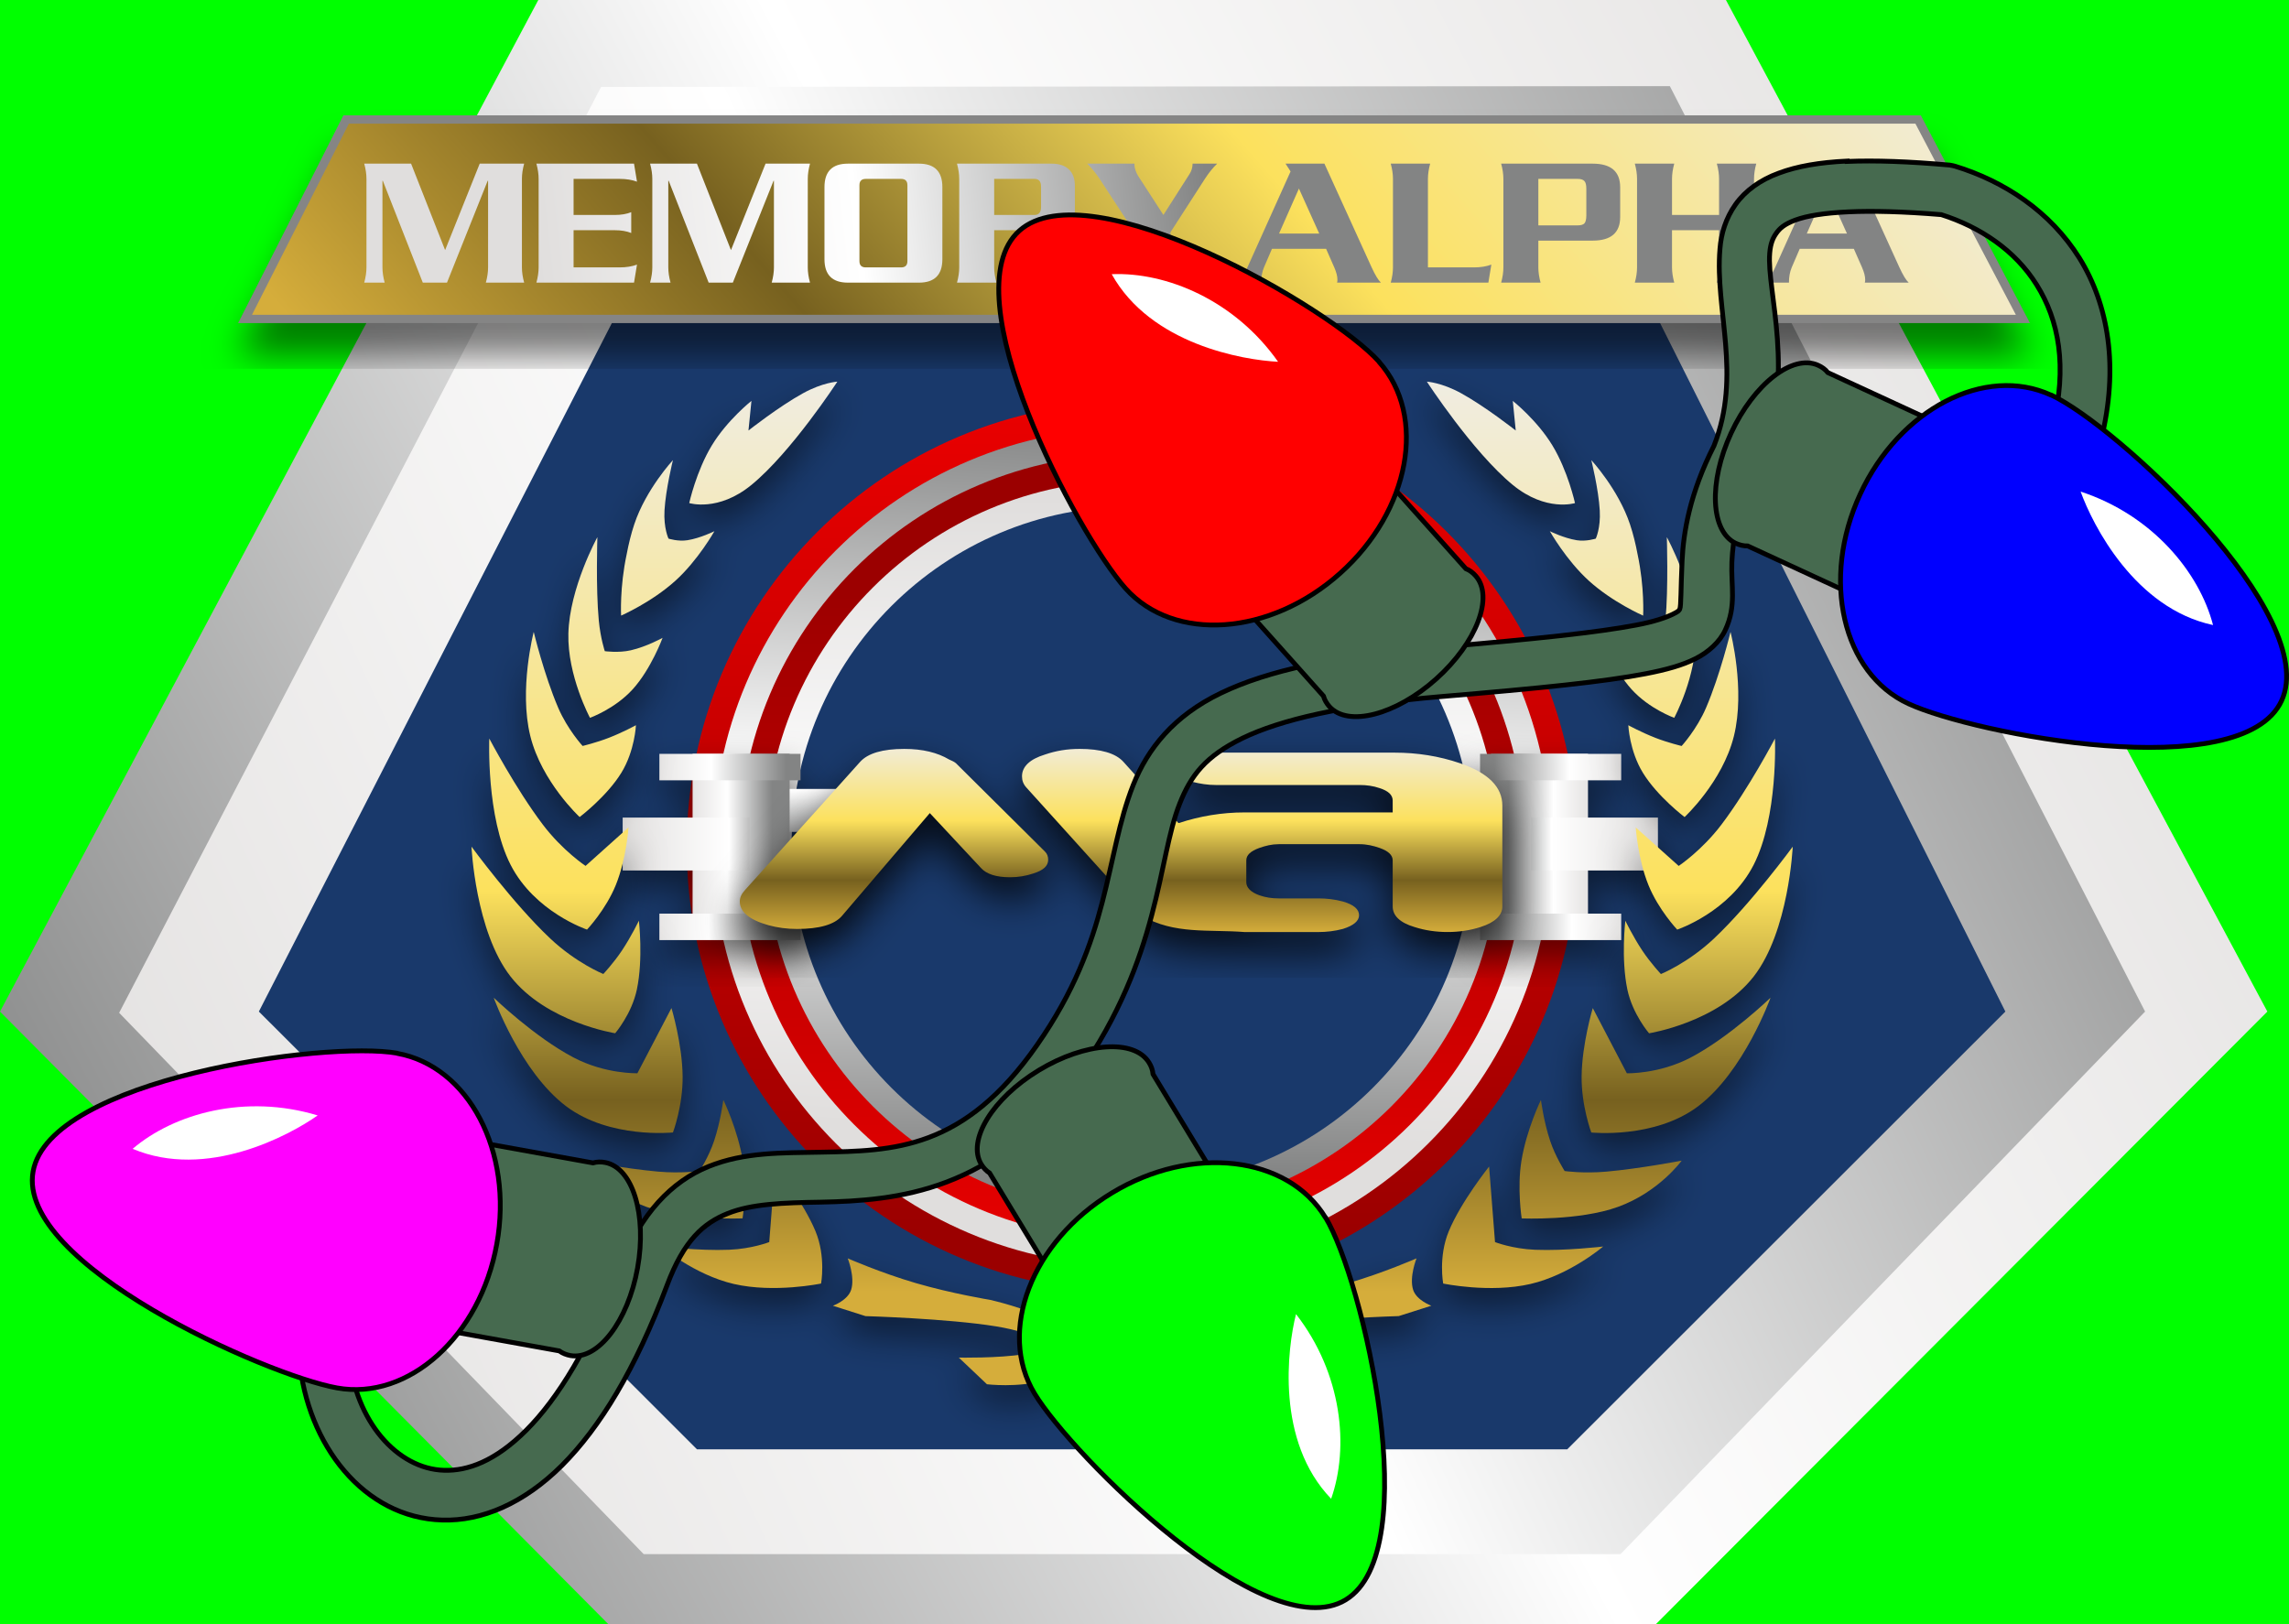
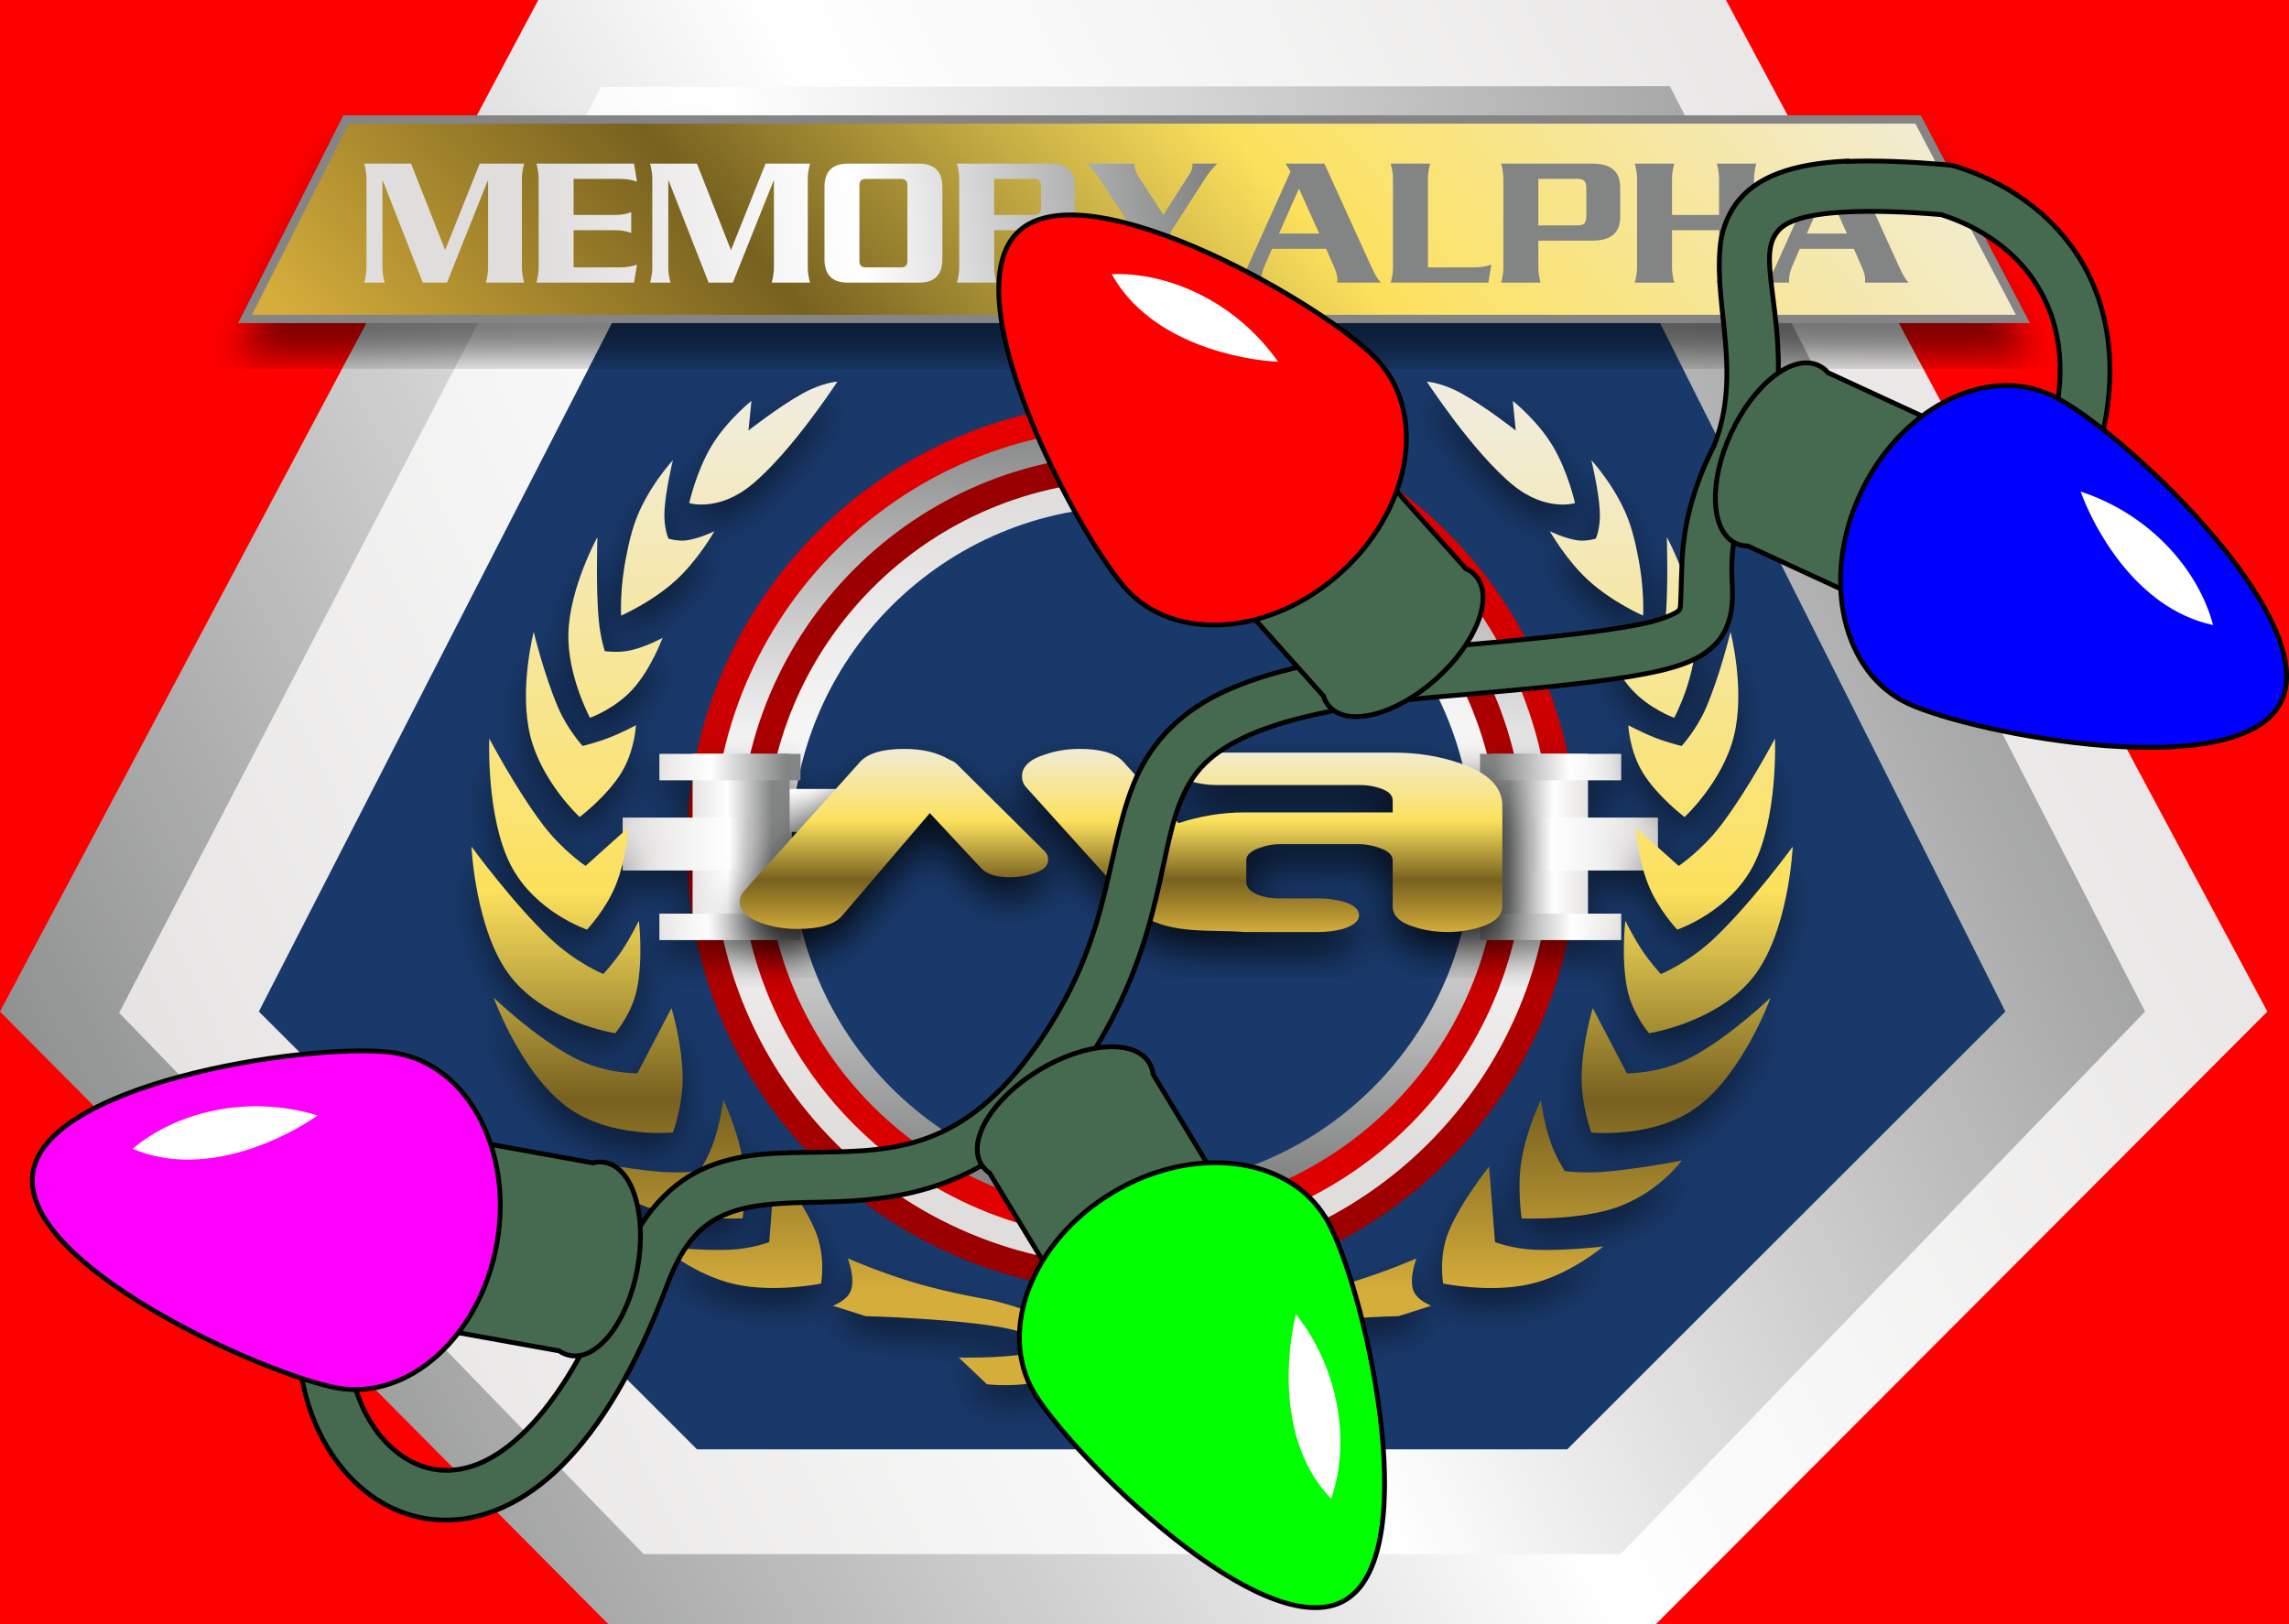
<svg xmlns="http://www.w3.org/2000/svg" xmlns:xlink="http://www.w3.org/1999/xlink" width="131.061" height="93">
  <defs>
    <linearGradient id="linearGradient3301">
      <stop stop-color="#838484" />
      <stop stop-color="#ffffff" offset="0.247" />
      <stop stop-color="#e0dedd" offset="1" />
    </linearGradient>
    <linearGradient id="linearGradient4161">
      <stop stop-color="#9b0000" />
      <stop stop-color="#f30000" offset="1" />
    </linearGradient>
    <linearGradient id="linearGradient4590">
      <stop stop-color="#efeeef" />
      <stop stop-color="#fce15d" offset="0.582" />
      <stop stop-color="#77611f" offset="0.8" />
      <stop stop-color="#d5ad3b" offset="1" />
    </linearGradient>
    <linearGradient id="linearGradient4540-Silver">
      <stop stop-color="#838484" />
      <stop stop-color="#ffffff" offset="0.52" />
      <stop stop-color="#e0dedd" offset="1" />
    </linearGradient>
    <linearGradient id="linearGradient4508-Gold">
      <stop stop-color="#efeeef" />
      <stop stop-color="#fce15d" offset="0.439" />
      <stop stop-color="#77611f" offset="0.737" />
      <stop stop-color="#d5ad3b" offset="1" />
    </linearGradient>
    <filter id="filter3903" width="1.5" height="1.5" x="-0.25" y="-0.25" color-interpolation-filters="sRGB">
      <feGaussianBlur in="SourceAlpha" stdDeviation="1" result="blur" />
      <feColorMatrix result="bluralpha" type="matrix" values="1 0 0 0 0 0 1 0 0 0 0 0 1 0 0 0 0 0 0.5 0" />
      <feOffset in="bluralpha" dx="0" dy="2" result="offsetBlur" />
      <feMerge>
        <feMergeNode in="offsetBlur" />
        <feMergeNode in="SourceGraphic" />
      </feMerge>
    </filter>
    <filter id="filter3931" width="1.5" height="1.5" x="-0.25" y="-0.25" color-interpolation-filters="sRGB">
      <feGaussianBlur in="SourceAlpha" stdDeviation="1" result="blur" />
      <feColorMatrix result="bluralpha" type="matrix" values="1 0 0 0 0 0 1 0 0 0 0 0 1 0 0 0 0 0 0.5 0" />
      <feOffset in="bluralpha" dx="0" dy="1" result="offsetBlur" />
      <feMerge>
        <feMergeNode in="offsetBlur" />
        <feMergeNode in="SourceGraphic" />
      </feMerge>
    </filter>
    <linearGradient id="linearGradient4540-Silver-0">
      <stop stop-color="#838484" />
      <stop stop-color="#ffffff" offset="0.52" />
      <stop stop-color="#e0dedd" offset="1" />
    </linearGradient>
    <linearGradient id="linearGradient4540-Silver-1">
      <stop stop-color="#838484" />
      <stop stop-color="#ffffff" offset="0.52" />
      <stop stop-color="#e0dedd" offset="1" />
    </linearGradient>
    <linearGradient id="linearGradient4540-Silver-7">
      <stop stop-color="#838484" />
      <stop stop-color="#ffffff" offset="0.52" />
      <stop stop-color="#e0dedd" offset="1" />
    </linearGradient>
    <linearGradient id="linearGradient4540-Silver-1-7">
      <stop stop-color="#838484" />
      <stop stop-color="#ffffff" offset="0.52" />
      <stop stop-color="#e0dedd" offset="1" />
    </linearGradient>
    <linearGradient id="linearGradient4540-Silver-0-7">
      <stop stop-color="#838484" />
      <stop stop-color="#ffffff" offset="0.52" />
      <stop stop-color="#e0dedd" offset="1" />
    </linearGradient>
    <linearGradient id="linearGradient3301-6">
      <stop stop-color="#838484" />
      <stop stop-color="#ffffff" offset="0.247" />
      <stop stop-color="#e0dedd" offset="1" />
    </linearGradient>
    <filter id="filter3765" width="1.5" height="1.5" x="-0.25" y="-0.25" color-interpolation-filters="sRGB">
      <feGaussianBlur in="SourceAlpha" stdDeviation="1" result="blur" />
      <feColorMatrix result="bluralpha" type="matrix" values="1 0 0 0 0 0 1 0 0 0 0 0 1 0 0 0 0 0 0.5 0" />
      <feOffset in="bluralpha" dx="0" dy="1" result="offsetBlur" />
      <feMerge>
        <feMergeNode in="offsetBlur" />
        <feMergeNode in="SourceGraphic" />
      </feMerge>
    </filter>
    <filter id="filter3779" width="1.5" height="1.5" x="-0.25" y="-0.25" color-interpolation-filters="sRGB">
      <feGaussianBlur in="SourceAlpha" stdDeviation="1" result="blur" />
      <feColorMatrix result="bluralpha" type="matrix" values="1 0 0 0 0 0 1 0 0 0 0 0 1 0 0 0 0 0 0.5 0" />
      <feOffset in="bluralpha" dx="0" dy="1" result="offsetBlur" />
      <feMerge>
        <feMergeNode in="offsetBlur" />
        <feMergeNode in="SourceGraphic" />
      </feMerge>
    </filter>
    <filter id="filter3958" width="1.5" height="1.5" x="-0.25" y="-0.25" color-interpolation-filters="sRGB">
      <feGaussianBlur in="SourceAlpha" stdDeviation="1" result="blur" />
      <feColorMatrix result="bluralpha" type="matrix" values="1 0 0 0 0 0 1 0 0 0 0 0 1 0 0 0 0 0 0.8 0" />
      <feOffset in="bluralpha" dx="0" dy="1" result="offsetBlur" />
      <feMerge>
        <feMergeNode in="offsetBlur" />
        <feMergeNode in="SourceGraphic" />
      </feMerge>
    </filter>
    <linearGradient xlink:href="#linearGradient4540-Silver" id="linearGradient3202" gradientUnits="userSpaceOnUse" x1="138" y1="118.362" x2="263" y2="52.362" />
    <linearGradient xlink:href="#linearGradient4540-Silver" id="linearGradient3204" gradientUnits="userSpaceOnUse" x1="261" y1="58.362" x2="138" y2="115.362" />
    <linearGradient xlink:href="#linearGradient4508-Gold" id="linearGradient3206" gradientUnits="userSpaceOnUse" x1="237.345" y1="24.433" x2="170.786" y2="80.059" />
    <linearGradient xlink:href="#linearGradient4540-Silver" id="linearGradient3208" gradientUnits="userSpaceOnUse" x1="455.489" y1="45.36" x2="340.223" y2="58.105" />
    <linearGradient xlink:href="#linearGradient4540-Silver" id="linearGradient3210" gradientUnits="userSpaceOnUse" x1="455.489" y1="45.36" x2="340.223" y2="58.105" />
    <linearGradient xlink:href="#linearGradient4540-Silver" id="linearGradient3212" gradientUnits="userSpaceOnUse" x1="455.489" y1="45.36" x2="340.223" y2="58.105" />
    <linearGradient xlink:href="#linearGradient4540-Silver" id="linearGradient3214" gradientUnits="userSpaceOnUse" x1="455.489" y1="45.36" x2="340.223" y2="58.105" />
    <linearGradient xlink:href="#linearGradient4540-Silver" id="linearGradient3216" gradientUnits="userSpaceOnUse" x1="455.489" y1="45.36" x2="340.223" y2="58.105" />
    <linearGradient xlink:href="#linearGradient4540-Silver" id="linearGradient3218" gradientUnits="userSpaceOnUse" x1="455.489" y1="45.36" x2="340.223" y2="58.105" />
    <linearGradient xlink:href="#linearGradient4540-Silver" id="linearGradient3220" gradientUnits="userSpaceOnUse" x1="455.489" y1="45.36" x2="340.223" y2="58.105" />
    <linearGradient xlink:href="#linearGradient4540-Silver" id="linearGradient3223" gradientUnits="userSpaceOnUse" x1="455.489" y1="45.36" x2="340.223" y2="58.105" />
    <linearGradient xlink:href="#linearGradient4540-Silver" id="linearGradient3225" gradientUnits="userSpaceOnUse" x1="455.489" y1="45.36" x2="340.223" y2="58.105" />
    <linearGradient xlink:href="#linearGradient4540-Silver" id="linearGradient3227" gradientUnits="userSpaceOnUse" x1="455.489" y1="45.36" x2="340.223" y2="58.105" />
    <linearGradient xlink:href="#linearGradient4540-Silver" id="linearGradient3229" gradientUnits="userSpaceOnUse" x1="455.489" y1="45.36" x2="340.223" y2="58.105" />
    <linearGradient xlink:href="#linearGradient4540-Silver" id="linearGradient3231" gradientUnits="userSpaceOnUse" x1="455.489" y1="45.36" x2="340.223" y2="58.105" />
    <linearGradient xlink:href="#linearGradient4540-Silver" id="linearGradient3233" gradientUnits="userSpaceOnUse" x1="455.489" y1="45.36" x2="340.223" y2="58.105" />
    <linearGradient xlink:href="#linearGradient4540-Silver" id="linearGradient3235" gradientUnits="userSpaceOnUse" x1="455.489" y1="45.36" x2="340.223" y2="58.105" />
    <linearGradient xlink:href="#linearGradient4161" id="linearGradient3237" gradientUnits="userSpaceOnUse" x1="74.964" y1="80.857" x2="75.5" y2="27.286" />
    <linearGradient xlink:href="#linearGradient4540-Silver" id="linearGradient3239" gradientUnits="userSpaceOnUse" x1="75.5" y1="34.071" x2="73.179" y2="75.143" />
    <linearGradient xlink:href="#linearGradient4161" id="linearGradient3241" gradientUnits="userSpaceOnUse" x1="75.5" y1="43" x2="75.5" y2="88" />
    <linearGradient xlink:href="#linearGradient4540-Silver" id="linearGradient3243" gradientUnits="userSpaceOnUse" x1="74.786" y1="77.286" x2="74.964" y2="38.536" />
    <linearGradient xlink:href="#linearGradient4540-Silver" id="linearGradient3245" gradientUnits="userSpaceOnUse" gradientTransform="translate(129.6994 29.87555)" x1="-8.649" y1="56.621" x2="-8.649" y2="50.749" />
    <linearGradient xlink:href="#linearGradient4540-Silver-1" id="linearGradient3247" gradientUnits="userSpaceOnUse" gradientTransform="translate(128.5833 33.8846)" x1="-8.649" y1="56.621" x2="-8.649" y2="50.749" />
    <linearGradient xlink:href="#linearGradient4540-Silver" id="linearGradient3249" gradientUnits="userSpaceOnUse" gradientTransform="translate(32.51611 6.128592)" x1="85.151" y1="81.069" x2="80.227" y2="81.069" />
    <linearGradient xlink:href="#linearGradient4540-Silver" id="linearGradient3251" gradientUnits="userSpaceOnUse" gradientTransform="translate(33.01408 7.649792)" x1="85.467" y1="74.503" x2="77.196" y2="74.44" />
    <linearGradient xlink:href="#linearGradient4540-Silver-0" id="linearGradient3253" gradientUnits="userSpaceOnUse" gradientTransform="translate(33.01408 16.7997)" x1="85.214" y1="74.376" x2="77.196" y2="74.44" />
    <linearGradient xlink:href="#linearGradient3301" id="linearGradient3255" gradientUnits="userSpaceOnUse" gradientTransform="matrix(1 0 0 1.297297 -0.1510996 -23.71091)" x1="117.539" y1="85.236" x2="108.764" y2="85.236" />
    <linearGradient xlink:href="#linearGradient4540-Silver-7" id="linearGradient3257" gradientUnits="userSpaceOnUse" gradientTransform="translate(129.6994 29.87555)" x1="-8.649" y1="56.621" x2="-8.649" y2="50.749" />
    <linearGradient xlink:href="#linearGradient4540-Silver-1-7" id="linearGradient3259" gradientUnits="userSpaceOnUse" gradientTransform="translate(128.5833 33.8846)" x1="-8.649" y1="56.621" x2="-8.649" y2="50.749" />
    <linearGradient xlink:href="#linearGradient4540-Silver-7" id="linearGradient3261" gradientUnits="userSpaceOnUse" gradientTransform="translate(32.51611 6.128592)" x1="85.151" y1="81.069" x2="80.227" y2="81.069" />
    <linearGradient xlink:href="#linearGradient4540-Silver-7" id="linearGradient3263" gradientUnits="userSpaceOnUse" gradientTransform="translate(33.01408 7.649792)" x1="85.467" y1="74.503" x2="77.196" y2="74.44" />
    <linearGradient xlink:href="#linearGradient4540-Silver-0-7" id="linearGradient3265" gradientUnits="userSpaceOnUse" gradientTransform="translate(33.01408 16.7997)" x1="85.214" y1="74.376" x2="77.196" y2="74.44" />
    <linearGradient xlink:href="#linearGradient3301-6" id="linearGradient3267" gradientUnits="userSpaceOnUse" gradientTransform="matrix(1 0 0 1.297297 -0.1510996 -23.71091)" x1="117.539" y1="85.236" x2="108.764" y2="85.236" />
    <linearGradient xlink:href="#linearGradient4508-Gold" id="linearGradient3269" gradientUnits="userSpaceOnUse" gradientTransform="matrix(0.587705 0 0 0.587705 143.8609 56.09982)" x1="86.679" y1="42.413" x2="86.679" y2="59.429" />
    <linearGradient xlink:href="#linearGradient4590" id="linearGradient3271" gradientUnits="userSpaceOnUse" gradientTransform="translate(-0.3243775 0)" x1="214" y1="57.362" x2="214" y2="112.362" />
    <path id="cap" fill="#466a4f" stroke="#000000" stroke-width="0.25" d="m 82.78 44.2 l 5.36 6 c 0.06 0.21 0.17 0.39 0.31 0.55 0.97 1.08 3.46 0.44 5.56 -1.44 2.1 -1.88 3.02 -4.28 2.05 -5.37 -0.14 -0.16 -0.31 -0.29 -0.51 -0.37 l -5.36 -6 z" />
    <path id="bulb" stroke="#000000" stroke-width="0.25" stroke-linejoin="round" d="m 91.03 32.8 c 2.52 2.82 1.62 7.76 -2.02 11.01 -3.64 3.26 -8.65 3.61 -11.17 0.79 -2.52 -2.82 -9.18 -15.36 -5.53 -18.62 3.64 -3.26 16.2 4 18.73 6.82 z" />
    <path id="gleam" fill="#ffffff" d="m 85.78 32.8 c -1.82 -0.09 -6.63 -0.91 -8.66 -4.56 2.84 -0.12 6.4 1.35 8.66 4.56 z" />
  </defs>
-   <rect width="100%" height="100%" fill="#00ff00" />
+   <rect width="100%" height="100%" fill="#ff0000" />
  <g transform="translate(-135.1786 -38.36218)">
    <path d="M 166 38.362 135.179 96.291 170 131.362 l 60 0 35 -35.071 -31 -57.929 z" fill="url(#linearGradient3202)" />
    <path d="M 142 96.362 169.595 43.339 230.789 43.296 258 96.291 l -30.035 31.071 -55.93 0 z" fill="url(#linearGradient3204)" />
    <path d="m 150 96.291 25.088 25.071 49.825 0 L 250 96.291 226.68 49.785 173.767 49.928 z" fill="#19396b" />
    <path d="m 149.214 57.362 5.786 -12 90 0 6 12 z" fill="url(#linearGradient3206)" transform="matrix(1.00008 0 0 0.9517445 -0.01595527 2.032081)" stroke="#858585" stroke-width="0.5" filter="url(#filter3903)" />
    <g fill="url(#linearGradient3235)" transform="matrix(0.3327476 0 0 0.3327476 52.6846 33.81543)">
      <g fill="url(#linearGradient3220)">
        <path fill="url(#linearGradient3208)" d="m 338.111 62.308 -6.592 0 c 0.256 -0.939 0.384 -1.813 0.384 -2.624 l 0 -14.912 -0.064 0 -7.008 17.536 -4.16 0 -6.88 -17.536 -0.064 0 0 14.912 c -1e-5 0.811 0.128 1.685 0.384 2.624 l -3.52 0 c 0.256 -0.939 0.384 -1.813 0.384 -2.624 l 0 -15.232 c -10e-6 -0.811 -0.128 -1.685 -0.384 -2.624 l 8.064 0 5.856 14.88 5.952 -14.88 7.648 0 c -0.256 0.939 -0.384 1.813 -0.384 2.624 l 0 15.232 c -3e-5 0.811 0.128 1.685 0.384 2.624" />
        <path fill="url(#linearGradient3210)" d="m 357.528 59.204 -0.512 3.104 -16.8 0 c 0.256 -0.939 0.384 -1.813 0.384 -2.624 l 0 -15.232 c -10e-6 -0.811 -0.128 -1.685 -0.384 -2.624 l 16.8 0 0.512 3.104 c -0.853 -0.32 -1.856 -0.48 -3.008 -0.48 l -7.904 0 0 6.208 7.072 0 c 1.109 1.2e-5 2.059 -0.16 2.848 -0.48 l 0 3.584 c -0.789 -0.32 -1.739 -0.48 -2.848 -0.48 l -7.072 0 0 6.4 7.904 0 c 1.152 3e-6 2.155 -0.16 3.008 -0.48" />
        <path fill="url(#linearGradient3212)" d="m 387.298 62.308 -6.592 0 c 0.256 -0.939 0.384 -1.813 0.384 -2.624 l 0 -14.912 -0.064 0 -7.008 17.536 -4.16 0 -6.88 -17.536 -0.064 0 0 14.912 c -1e-5 0.811 0.128 1.685 0.384 2.624 l -3.52 0 c 0.256 -0.939 0.384 -1.813 0.384 -2.624 l 0 -15.232 c -10e-6 -0.811 -0.128 -1.685 -0.384 -2.624 l 8.064 0 5.856 14.88 5.952 -14.88 7.648 0 c -0.256 0.939 -0.384 1.813 -0.384 2.624 l 0 15.232 c -3e-5 0.811 0.128 1.685 0.384 2.624" />
        <path fill="url(#linearGradient3214)" d="m 410.075 58.276 c -3e-5 2.688 -1.344 4.032 -4.032 4.032 l -12.224 0 c -2.688 0 -4.032 -1.344 -4.032 -4.032 l 0 -12.416 c -10e-6 -2.688 1.344 -4.032 4.032 -4.032 l 12.224 0 c 2.688 2.1e-5 4.032 1.344 4.032 4.032 l 0 12.416 m -6.016 0.32 0 -13.056 c -2e-5 -0.725 -0.363 -1.088 -1.088 -1.088 l -6.08 0 c -0.725 1.8e-5 -1.088 0.363 -1.088 1.088 l 0 13.056 c -1e-5 0.725 0.363 1.088 1.088 1.088 l 6.08 0 c 0.725 3e-6 1.088 -0.363 1.088 -1.088" />
        <path fill="url(#linearGradient3216)" d="m 433.807 62.308 -6.816 0 -3.52 -9.024 -4.48 0 0 6.4 c -1e-5 0.811 0.128 1.685 0.384 2.624 l -6.784 0 c 0.256 -0.939 0.384 -1.813 0.384 -2.624 l 0 -15.232 c -10e-6 -0.811 -0.128 -1.685 -0.384 -2.624 l 16.32 0 c 1.301 2.1e-5 2.304 0.352 3.008 1.056 0.64 0.661 0.96 1.579 0.96 2.752 l 0 4.352 c -2e-5 1.984 -1.056 3.115 -3.168 3.392 l 2.496 6.304 c 0.448 1.131 0.981 2.005 1.6 2.624 m -6.752 -13.024 0 -3.52 c -2e-5 -0.875 -0.373 -1.312 -1.12 -1.312 l -6.944 0 0 6.208 6.944 0 c 0.747 1.2e-5 1.12 -0.459 1.12 -1.376" />
        <path fill="url(#linearGradient3218)" d="m 457.355 41.828 c -0.747 0.725 -1.451 1.6 -2.112 2.624 l -5.92 9.184 0 6.048 c -2e-5 0.811 0.128 1.685 0.384 2.624 l -7.04 0 c 0.256 -0.939 0.384 -1.813 0.384 -2.624 l 0 -6.176 -5.92 -9.056 c -0.661 -1.003 -1.376 -1.877 -2.144 -2.624 l 8.128 0 c -10e-6 0.747 0.235 1.483 0.704 2.208 l 4.288 6.624 4.512 -7.072 c 0.32 -0.491 0.491 -1.077 0.512 -1.76 l 4.224 0" />
      </g>
      <g fill="url(#linearGradient3233)">
        <path fill="url(#linearGradient3223)" d="m 485.541 62.308 -7.552 0 c 0.043 -0.128 0.064 -0.299 0.064 -0.512 -2e-5 -0.576 -0.181 -1.28 -0.544 -2.112 l -1.408 -3.2 -9.312 0 -1.376 3.2 c -0.32 0.747 -0.48 1.621 -0.48 2.624 l -3.936 0 c 0.725 -1.024 1.248 -1.899 1.568 -2.624 l 7.424 -16.512 -0.864 -1.344 6.688 0 8.128 17.856 c 0.619 1.344 1.152 2.219 1.6 2.624 m -10.624 -8.448 -3.488 -7.744 -3.424 7.744 6.912 0" />
        <path fill="url(#linearGradient3225)" d="m 504.538 59.204 -0.512 3.104 -16.8 0 c 0.256 -0.939 0.384 -1.813 0.384 -2.624 l 0 -15.232 c 0 -0.811 -0.128 -1.685 -0.384 -2.624 l 6.784 0 c -0.256 0.939 -0.384 1.813 -0.384 2.624 l 0 15.232 7.904 0 c 1.152 3e-6 2.155 -0.16 3.008 -0.48" />
        <path fill="url(#linearGradient3227)" d="m 526.706 51.012 c -2e-5 2.709 -1.579 4.064 -4.736 4.064 l -9.344 0 0 4.608 c -10e-6 0.811 0.128 1.685 0.384 2.624 l -6.784 0 c 0.256 -0.939 0.384 -1.813 0.384 -2.624 l 0 -15.232 c 0 -0.811 -0.128 -1.685 -0.384 -2.624 l 15.744 0 c 3.157 2.1e-5 4.736 1.355 4.736 4.064 l 0 5.12 m -5.824 -0.256 0 -4.608 c -2e-5 -0.64 -0.107 -1.077 -0.32 -1.312 -0.213 -0.256 -0.608 -0.384 -1.184 -0.384 l -6.752 0 0 8 6.752 0 c 0.576 1e-5 0.971 -0.117 1.184 -0.352 0.213 -0.256 0.32 -0.704 0.32 -1.344" />
        <path fill="url(#linearGradient3229)" d="m 550.122 62.308 -6.784 0 c 0.256 -0.939 0.384 -1.813 0.384 -2.624 l 0 -6.4 -8.096 0 0 6.4 c -10e-6 0.811 0.128 1.685 0.384 2.624 l -6.784 0 c 0.256 -0.939 0.384 -1.813 0.384 -2.624 l 0 -15.232 c 0 -0.811 -0.128 -1.685 -0.384 -2.624 l 6.784 0 c -0.256 0.939 -0.384 1.813 -0.384 2.624 l 0 6.208 8.096 0 0 -6.208 c -2e-5 -0.811 -0.128 -1.685 -0.384 -2.624 l 6.784 0 c -0.256 0.939 -0.384 1.813 -0.384 2.624 l 0 15.232 c -2e-5 0.811 0.128 1.685 0.384 2.624" />
        <path fill="url(#linearGradient3231)" d="m 576.354 62.308 -7.552 0 c 0.043 -0.128 0.064 -0.299 0.064 -0.512 -2e-5 -0.576 -0.181 -1.28 -0.544 -2.112 l -1.408 -3.2 -9.312 0 -1.376 3.2 c -0.32 0.747 -0.48 1.621 -0.48 2.624 l -3.936 0 c 0.725 -1.024 1.248 -1.899 1.568 -2.624 l 7.424 -16.512 -0.864 -1.344 6.688 0 8.128 17.856 c 0.619 1.344 1.152 2.219 1.6 2.624 m -10.624 -8.448 -3.488 -7.744 -3.424 7.744 6.912 0" />
      </g>
    </g>
    <path transform="translate(124.5 28.36218)" d="M 101 58.5 C 101 72.583 89.583 84 75.5 84 61.417 84 50 72.583 50 58.5 50 44.417 61.417 33 75.5 33 c 14.03 0 25.425 11.334 25.5 25.364" fill="url(#linearGradient3237)" />
    <path transform="translate(124.5 28.36218)" d="m 99.5 58.5 c 0 13.255 -10.745 24 -24 24 -13.255 0 -24 -10.745 -24 -24 0 -13.255 10.745 -24 24 -24 13.205 0 23.929 10.667 24 23.872" fill="url(#linearGradient3239)" />
    <path transform="translate(124.5 28.36218)" d="M 98 58.5 C 98 70.926 87.926 81 75.5 81 63.074 81 53 70.926 53 58.5 53 46.074 63.074 36 75.5 36 87.879 36 97.933 46 98 58.38" fill="url(#linearGradient3241)" />
    <path transform="translate(124.5 28.36218)" d="m 96.5 58.5 c 0 11.598 -9.402 21 -21 21 -11.598 0 -21 -9.402 -21 -21 0 -11.598 9.402 -21 21 -21 11.554 0 20.938 9.334 21 20.888" fill="url(#linearGradient3243)" />
    <path transform="translate(124.5 28.36218)" d="M 95 58.5 C 95 69.27 86.27 78 75.5 78 64.73 78 56 69.27 56 58.5 56 47.73 64.73 39 75.5 39 c 10.729 0 19.442 8.667 19.5 19.396" fill="#19396b" />
    <g transform="translate(61.71227 0.2008477)" filter="url(#filter3779)">
      <rect y="83.34" x="116.631" height="2.462" width="5.682" fill="url(#linearGradient3245)" />
      <rect y="87.349" x="115.514" height="2.462" width="5.682" fill="url(#linearGradient3247)" />
      <rect y="81.326" x="113.122" height="10.607" width="5.556" fill="url(#linearGradient3249)" />
      <rect y="81.332" x="111.221" height="1.515" width="8.081" fill="url(#linearGradient3251)" />
      <rect y="90.482" x="111.221" height="1.515" width="8.081" fill="url(#linearGradient3253)" />
      <rect y="84.981" x="109.118" height="3.03" width="7.26" fill="url(#linearGradient3255)" />
    </g>
    <g filter="url(#filter3765)" transform="matrix(-1 0 0 1 339.2245 0.2008477)">
      <rect y="83.34" x="116.631" height="2.462" width="5.682" fill="url(#linearGradient3257)" />
      <rect y="87.349" x="115.514" height="2.462" width="5.682" fill="url(#linearGradient3259)" />
      <rect y="81.326" x="113.122" height="10.607" width="5.556" fill="url(#linearGradient3261)" />
      <rect y="81.332" x="111.221" height="1.515" width="8.081" fill="url(#linearGradient3263)" />
      <rect y="90.482" x="111.221" height="1.515" width="8.081" fill="url(#linearGradient3265)" />
      <rect y="84.981" x="109.118" height="3.03" width="7.26" fill="url(#linearGradient3267)" />
    </g>
    <path fill="url(#linearGradient3269)" filter="url(#filter3958)" d="m 188.914 81.806 c -1.081 9e-6 -1.827 0.217 -2.219 0.656 l -5.781 6.438 c -0.172 0.188 -0.25 0.374 -0.25 0.562 0 0.517 0.481 0.921 1.438 1.188 0.454 0.125 0.92 0.188 1.438 0.188 1.113 0 1.874 -0.217 2.25 -0.656 l 4.406 -5.156 2.562 2.75 c 0.282 0.313 0.763 0.469 1.469 0.469 0.392 2e-6 0.78 -0.062 1.156 -0.188 0.501 -0.157 0.75 -0.374 0.75 -0.688 -2e-5 -0.157 -0.047 -0.297 -0.156 -0.406 l -4.469 -4.438 c -0.094 -0.078 -0.203 -0.125 -0.344 -0.188 -0.58 -0.345 -1.325 -0.531 -2.25 -0.531 z m 8.781 0 c -0.611 9e-6 -1.17 0.093 -1.719 0.281 -0.768 0.235 -1.156 0.608 -1.156 1.094 -1e-5 0.204 0.062 0.39 0.219 0.562 l 5.812 6.438 c 1.583 0.941 3.37 0.673 5.125 0.812 l 3.719 0 c 0.392 10e-7 0.811 -0.047 1.219 -0.156 0.549 -0.172 0.812 -0.405 0.812 -0.688 -1e-5 -0.298 -0.264 -0.531 -0.812 -0.688 -0.407 -0.11 -0.827 -0.156 -1.219 -0.156 l -2 0 c -0.345 2e-6 -0.655 -0.047 -0.969 -0.156 -0.439 -0.157 -0.656 -0.39 -0.656 -0.656 l 0 -1.094 c -1e-5 -0.266 0.217 -0.468 0.656 -0.625 0.313 -0.11 0.624 -0.187 0.969 -0.188 l 4.062 0 c 0.345 5e-6 0.687 0.078 1 0.188 0.439 0.157 0.656 0.359 0.656 0.625 l 0 2.312 c -1e-5 0.454 0.357 0.812 1.094 1.031 0.533 0.172 1.092 0.25 1.656 0.25 0.564 10e-7 1.123 -0.078 1.656 -0.25 0.737 -0.235 1.094 -0.592 1.094 -1.031 l 0 -5.062 c -2e-5 -0.925 -0.699 -1.639 -2.125 -2.125 -1.05 -0.36 -2.153 -0.531 -3.281 -0.531 l -9 0 c -0.407 9e-6 -0.796 0.047 -1.156 0.156 -0.533 0.141 -0.781 0.358 -0.781 0.656 0 0.298 0.264 0.515 0.812 0.656 0.376 0.094 0.749 0.156 1.156 0.156 l 7.219 0 c 0.345 7e-6 0.687 0.047 1 0.156 0.439 0.141 0.656 0.343 0.656 0.625 l 0 0.594 -7.438 0 c -1.128 6e-6 -2.231 0.186 -3.281 0.531 -0.01 0.004 -0.021 -0.004 -0.031 0 l -2.75 -3.062 c -0.392 -0.439 -1.137 -0.656 -2.219 -0.656 z" transform="matrix(1.141533 0 0 1.141533 -28.69814 -12.13477)" />
    <path d="m 178.203 66.133 c 2.299 -1.885 4.92 -5.916 4.92 -5.916 0 0 -0.84 0.046 -1.96 0.662 -1.394 0.767 -3.129 2.136 -3.129 2.136 l 0.17 -1.696 c 0 0 -1.381 1.094 -2.263 2.542 -0.899 1.478 -1.299 3.31 -1.299 3.31 0 0 1.656 0.523 3.56 -1.038 z m -4.36 5.493 c 1.305 -1.181 2.241 -2.844 2.241 -2.844 0 0 -0.797 0.397 -1.539 0.516 -0.539 0.087 -1.09 -0.092 -1.09 -0.092 0 0 -0.286 -0.597 -0.229 -1.615 0.069 -1.212 0.483 -2.88 0.483 -2.88 0 0 -1.545 1.667 -2.213 3.672 -0.188 0.563 -0.328 1.148 -0.435 1.715 -0.409 1.907 -0.32 3.517 -0.32 3.517 0 0 1.736 -0.755 3.102 -1.99 z m -2.442 6.214 c 1.059 -1.167 1.715 -2.951 1.715 -2.951 0 0 -0.897 0.5 -1.819 0.713 -0.702 0.162 -1.489 0.05 -1.489 0.05 0 0 -0.246 -0.726 -0.345 -1.764 -0.175 -1.851 -0.08 -4.766 -0.08 -4.766 0 0 -1.595 2.9 -1.661 5.52 -0.061 2.418 1.237 4.827 1.237 4.827 0 0 1.422 -0.507 2.44 -1.628 z m -3.034 7.311 c 0 0 1.551 -1.17 2.389 -2.536 0.772 -1.259 0.834 -2.722 0.834 -2.722 0 0 -0.748 0.409 -1.544 0.718 -0.728 0.283 -1.509 0.469 -1.509 0.469 0 0 -0.866 -0.945 -1.398 -2.187 -0.808 -1.885 -1.401 -4.343 -1.401 -4.343 0 0 -0.858 3.291 -0.195 5.964 0.651 2.627 2.824 4.637 2.824 4.637 z m 0.424 6.445 c 0 0 1.07 -1.128 1.646 -2.549 0.61 -1.503 0.728 -3.303 0.728 -3.303 l -2.459 2.205 c 0 0 -1.321 -0.875 -2.456 -2.377 -1.554 -2.056 -3.056 -4.916 -3.056 -4.916 0 0 -0.189 4.476 1.221 7.233 1.388 2.713 4.376 3.708 4.376 3.708 z m 1.611 5.937 c 0 0 0.944 -1.094 1.241 -2.502 0.373 -1.772 0.116 -3.944 0.116 -3.944 0 0 -0.43 0.9 -0.979 1.722 -0.462 0.693 -1.057 1.331 -1.057 1.331 0 0 -1.542 -0.621 -3.048 -2.041 -2.119 -1.999 -4.5 -5.252 -4.5 -5.252 0 0 0.22 4.853 2.237 7.438 2.053 2.63 5.989 3.248 5.989 3.248 z m 3.308 5.682 c 0 0 0.575 -1.53 0.554 -3.222 -0.022 -1.862 -0.639 -3.902 -0.639 -3.902 l -1.951 3.732 c 0 0 -1.832 0.059 -3.662 -0.904 -2.241 -1.178 -4.564 -3.422 -4.564 -3.422 0 0 1.52 4.241 4.154 6.222 2.493 1.875 6.108 1.495 6.108 1.495 z m 3.986 4.919 c 0 0 0.27 -1.725 0.015 -3.296 -0.293 -1.805 -1.117 -3.489 -1.117 -3.489 0 0 -0.156 1.232 -0.526 2.341 -0.302 0.906 -0.831 1.73 -0.831 1.73 0 0 -1.046 0.155 -2.378 0.036 -1.911 -0.169 -4.322 -0.63 -4.322 -0.63 0 0 1.302 1.801 3.647 2.648 2.232 0.806 5.512 0.659 5.512 0.659 z m 1.866 -2.968 -0.339 4.325 c 0 0 -0.983 0.387 -2.293 0.44 -1.727 0.071 -3.898 -0.186 -3.898 -0.186 0 0 1.899 1.621 4.163 2.145 2.315 0.536 4.996 -0.024 4.996 -0.024 0 0 0.286 -1.529 -0.318 -2.992 -0.703 -1.7 -2.311 -3.708 -2.311 -3.708 z m 15.903 8.91 c -1.449 -0.8 -3.606 -1.277 -3.606 -1.277 0 0 -2.173 -0.354 -4.234 -0.956 -2.009 -0.586 -3.908 -1.419 -3.908 -1.419 0 0 0.426 1.061 0.197 1.795 -0.191 0.612 -1.045 0.919 -1.045 0.919 l 1.866 0.594 c 0 0 4.71 0.137 7.465 0.585 2.443 0.397 2.967 1.111 2.967 1.111 0 0 -0.298 0.314 -1.348 0.483 -1.498 0.242 -3.741 0.196 -3.741 0.196 l 1.611 1.527 c 0 0 1.766 0.216 3.291 -0.226 1.395 -0.404 2.561 -1.47 2.561 -1.47 0 0 -0.685 -1.092 -2.076 -1.86 z m 26.333 -47.942 c 1.904 1.561 3.56 1.038 3.56 1.038 0 0 -0.4 -1.832 -1.299 -3.31 -0.881 -1.448 -2.263 -2.542 -2.263 -2.542 l 0.169 1.696 c 0 0 -1.735 -1.37 -3.129 -2.136 -1.12 -0.616 -1.959 -0.662 -1.959 -0.662 0 0 2.622 4.031 4.921 5.916 z m 4.36 5.493 c 1.365 1.235 3.102 1.99 3.102 1.99 0 0 0.089 -1.608 -0.319 -3.514 -0.106 -0.568 -0.247 -1.155 -0.435 -1.719 -0.669 -2.005 -2.213 -3.672 -2.213 -3.672 0 0 0.414 1.668 0.483 2.88 0.058 1.018 -0.229 1.615 -0.229 1.615 0 0 -0.551 0.179 -1.09 0.092 -0.742 -0.12 -1.539 -0.516 -1.539 -0.516 0 0 0.936 1.663 2.241 2.844 z m 0.727 3.263 c 0 0 0.656 1.784 1.715 2.951 1.018 1.122 2.44 1.628 2.44 1.628 0 0 1.298 -2.409 1.237 -4.827 -0.066 -2.62 -1.661 -5.52 -1.661 -5.52 0 0 0.096 2.915 -0.079 4.766 -0.098 1.039 -0.345 1.764 -0.345 1.764 0 0 -0.787 0.112 -1.489 -0.05 -0.921 -0.213 -1.818 -0.713 -1.818 -0.713 z m 3.07 5.722 c -0.796 -0.309 -1.544 -0.718 -1.544 -0.718 0 0 0.063 1.464 0.834 2.722 0.837 1.366 2.388 2.536 2.388 2.536 0 0 2.172 -2.01 2.824 -4.637 0.663 -2.673 -0.194 -5.964 -0.194 -5.964 0 0 -0.593 2.458 -1.401 4.343 -0.532 1.242 -1.398 2.188 -1.398 2.188 0 0 -0.781 -0.186 -1.509 -0.469 z m 1.34 7.339 -2.459 -2.205 c 0 0 0.118 1.801 0.728 3.303 0.576 1.421 1.646 2.549 1.646 2.549 0 0 2.988 -0.995 4.376 -3.707 1.41 -2.757 1.221 -7.233 1.221 -7.233 0 0 -1.502 2.86 -3.056 4.916 -1.135 1.501 -2.456 2.377 -2.456 2.377 z m 2.03 4.15 c -1.506 1.42 -3.048 2.041 -3.048 2.041 0 0 -0.595 -0.638 -1.057 -1.331 -0.548 -0.822 -0.979 -1.722 -0.979 -1.722 0 0 -0.257 2.171 0.116 3.944 0.297 1.408 1.241 2.502 1.241 2.502 0 0 3.936 -0.618 5.989 -3.248 2.018 -2.585 2.237 -7.438 2.237 -7.438 0 0 -2.381 3.254 -4.5 5.252 z m -4.998 7.723 -1.951 -3.732 c 0 0 -0.617 2.04 -0.639 3.902 -0.02 1.692 0.554 3.222 0.554 3.222 0 0 3.614 0.38 6.108 -1.495 2.634 -1.981 4.154 -6.222 4.154 -6.222 0 0 -2.323 2.243 -4.564 3.422 -1.83 0.962 -3.662 0.904 -3.662 0.904 z m -3.562 5.597 c 0 0 -0.529 -0.824 -0.831 -1.73 -0.37 -1.108 -0.526 -2.341 -0.526 -2.341 0 0 -0.824 1.684 -1.117 3.489 -0.256 1.572 0.015 3.296 0.015 3.296 0 0 3.281 0.147 5.513 -0.659 2.345 -0.847 3.647 -2.648 3.647 -2.648 0 0 -2.411 0.461 -4.322 0.63 -1.332 0.118 -2.378 -0.036 -2.378 -0.036 z m -1.693 4.511 c -1.31 -0.054 -2.293 -0.44 -2.293 -0.44 l -0.339 -4.325 c 0 0 -1.608 2.008 -2.311 3.708 -0.604 1.462 -0.318 2.992 -0.318 2.992 0 0 2.681 0.561 4.996 0.024 2.264 -0.524 4.164 -2.145 4.164 -2.145 0 0 -2.171 0.257 -3.898 0.186 z m -6.984 2.287 c -0.229 -0.734 0.197 -1.795 0.197 -1.795 0 0 -1.899 0.833 -3.908 1.419 -2.061 0.601 -4.234 0.956 -4.234 0.956 0 0 -2.157 0.477 -3.606 1.277 -1.391 0.768 -2.077 1.86 -2.077 1.86 0 0 1.166 1.066 2.561 1.47 1.525 0.442 3.291 0.226 3.291 0.226 l 1.611 -1.527 c 0 0 -2.243 0.046 -3.741 -0.196 -1.049 -0.169 -1.347 -0.483 -1.347 -0.483 0 0 0.524 -0.714 2.967 -1.111 2.754 -0.448 7.464 -0.585 7.464 -0.585 l 1.866 -0.594 c 2.1e-4 -3.2e-4 -0.854 -0.307 -1.045 -0.919 z" fill="url(#linearGradient3271)" filter="url(#filter3931)" />
    <g transform="translate(114 23) scale(1.1)">
      <path fill="#466a4f" stroke="#000000" stroke-width="0.25" d="m 115.4 22.35 c -1.45 0.07 -2.6 0.27 -3.56 0.63 -0.96 0.35 -1.74 0.91 -2.25 1.63 -0.51 0.72 -0.75 1.52 -0.81 2.31 -0.27 3.18 1.15 6.55 -0.31 10.25 -1.26 2.48 -1.59 4.5 -1.66 5.97 -0.07 1.5 -0.05 2.38 -0.12 2.53 -0.04 0.08 -0.05 0.12 -0.38 0.28 -0.33 0.16 -0.94 0.38 -1.91 0.56 -1.93 0.37 -5.17 0.72 -10.38 1.16 -5.29 0.45 -8.77 1.2 -11.22 2.38 -2.45 1.18 -3.81 2.89 -4.56 4.78 -1.5 3.79 -1.13 7.98 -5 13.53 -3.82 5.48 -7.46 5.52 -11.31 5.59 -1.93 0.04 -3.92 -0.02 -5.81 0.75 -1.89 0.77 -3.53 2.43 -4.59 5.25 -1.55 4.12 -3.26 6.85 -4.88 8.47 -1.62 1.62 -3.06 2.13 -4.28 2.09 -2.45 -0.07 -4.63 -2.58 -4.94 -5.97 l -2.59 0.22 c 0.4 4.39 3.34 8.23 7.44 8.34 2.05 0.06 4.23 -0.86 6.22 -2.84 1.99 -1.99 3.83 -5.01 5.47 -9.37 0.88 -2.36 1.91 -3.25 3.16 -3.75 1.24 -0.5 2.88 -0.56 4.84 -0.59 3.92 -0.08 9.13 -0.5 13.44 -6.69 4.26 -6.12 4.09 -11.14 5.25 -14.06 0.58 -1.46 1.33 -2.46 3.28 -3.41 1.95 -0.94 5.17 -1.72 10.31 -2.16 5.22 -0.44 8.49 -0.77 10.66 -1.19 1.09 -0.21 1.91 -0.44 2.59 -0.78 0.68 -0.34 1.27 -0.87 1.56 -1.5 0.59 -1.26 0.29 -2.29 0.34 -3.53 0.06 -1.24 0.28 -2.78 1.44 -5 l 0.03 -0.06 0.03 -0.06 c 1.86 -4.69 0.3 -8.98 0.47 -10.97 0.04 -0.5 0.17 -0.79 0.34 -1.03 0.17 -0.24 0.4 -0.47 1 -0.69 1.17 -0.43 3.62 -0.61 7.59 -0.28 2.02 0.64 3.85 1.86 4.97 3.66 1.13 1.81 1.63 4.21 0.81 7.47 l 2.53 0.63 c 0.95 -3.81 0.39 -7.07 -1.12 -9.5 -1.52 -2.43 -3.92 -4 -6.47 -4.78 l -0.12 -0.03 -0.16 -0.03 c -2.14 -0.19 -3.89 -0.25 -5.34 -0.19 z" />
      <use href="#cap" />
      <use href="#bulb" fill="#ff0000" />
      <use href="#gleam" />
      <g transform="translate(93 174) rotate(107) scale(-1 1)">
        <use href="#cap" />
        <use href="#bulb" fill="#00ff00" />
        <use href="#gleam" />
      </g>
      <g transform="translate(-52 99) rotate(-38) scale(1 1)">
        <use href="#cap" />
        <use href="#bulb" fill="#ff00ff" />
        <use href="#gleam" />
      </g>
      <g transform="translate(184 112) rotate(73) scale(-1 1)">
        <use href="#cap" />
        <use href="#bulb" fill="#0000ff" />
        <use href="#gleam" />
      </g>
    </g>
  </g>
</svg>
